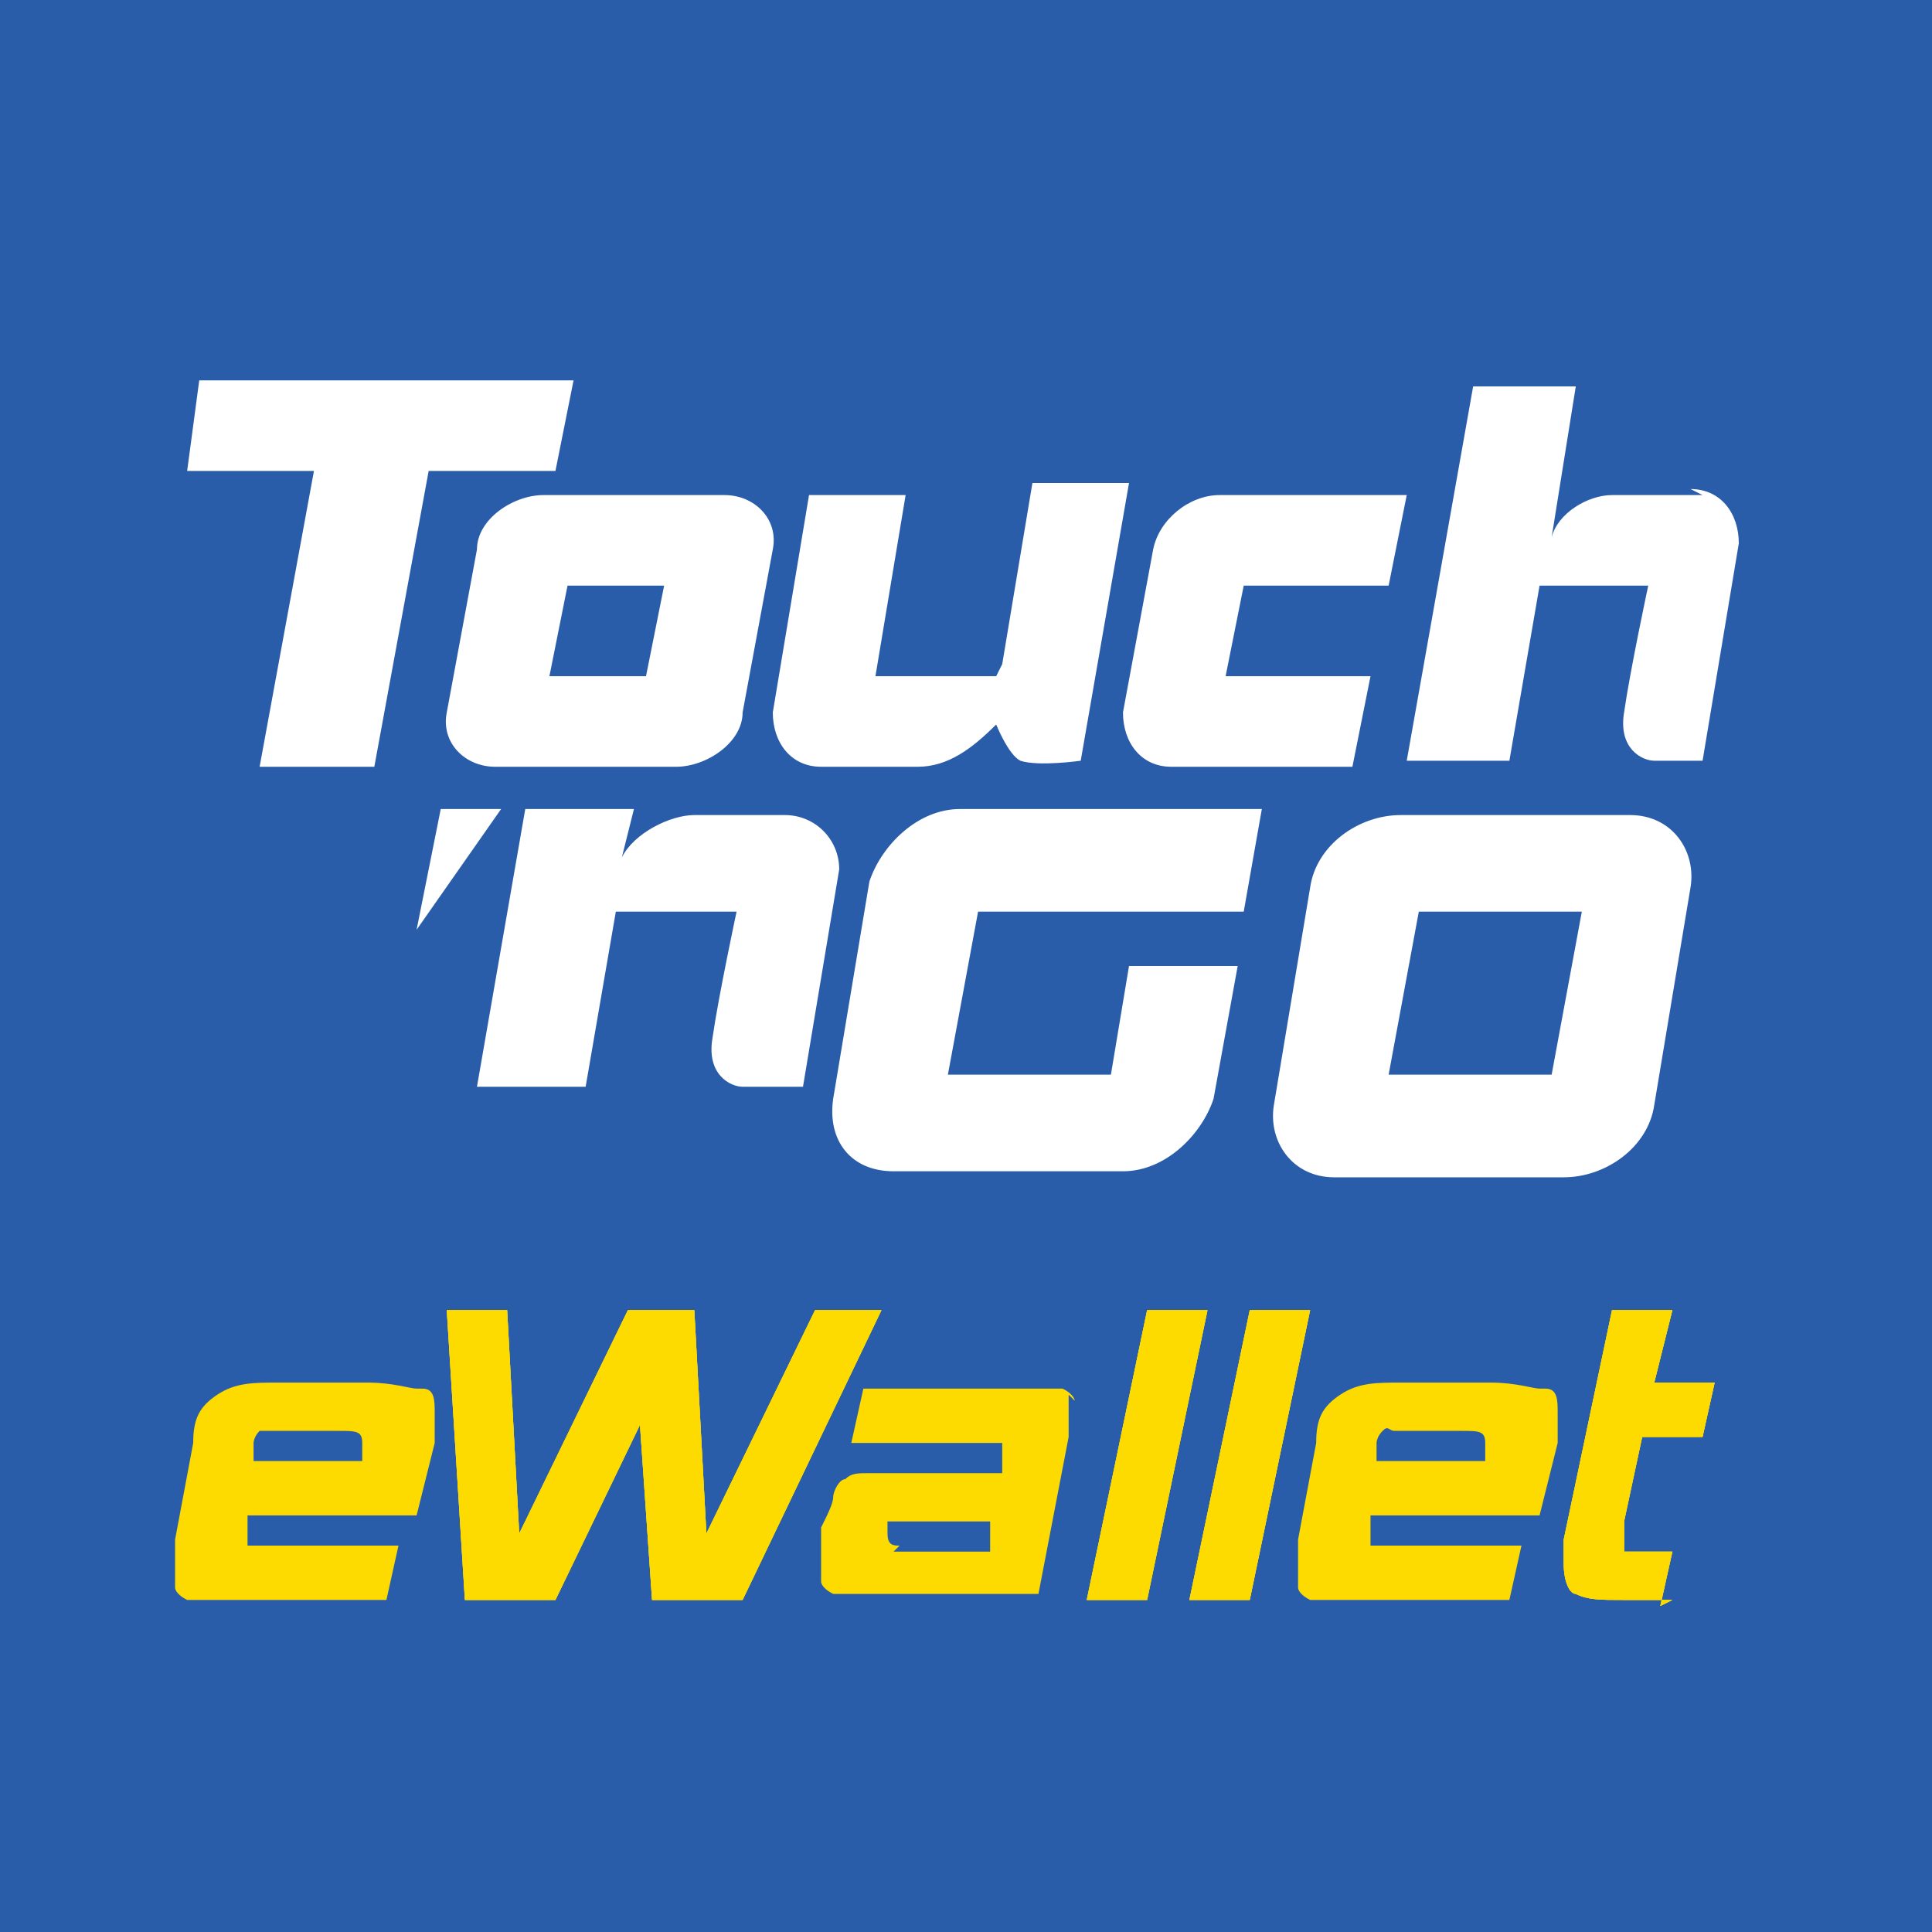
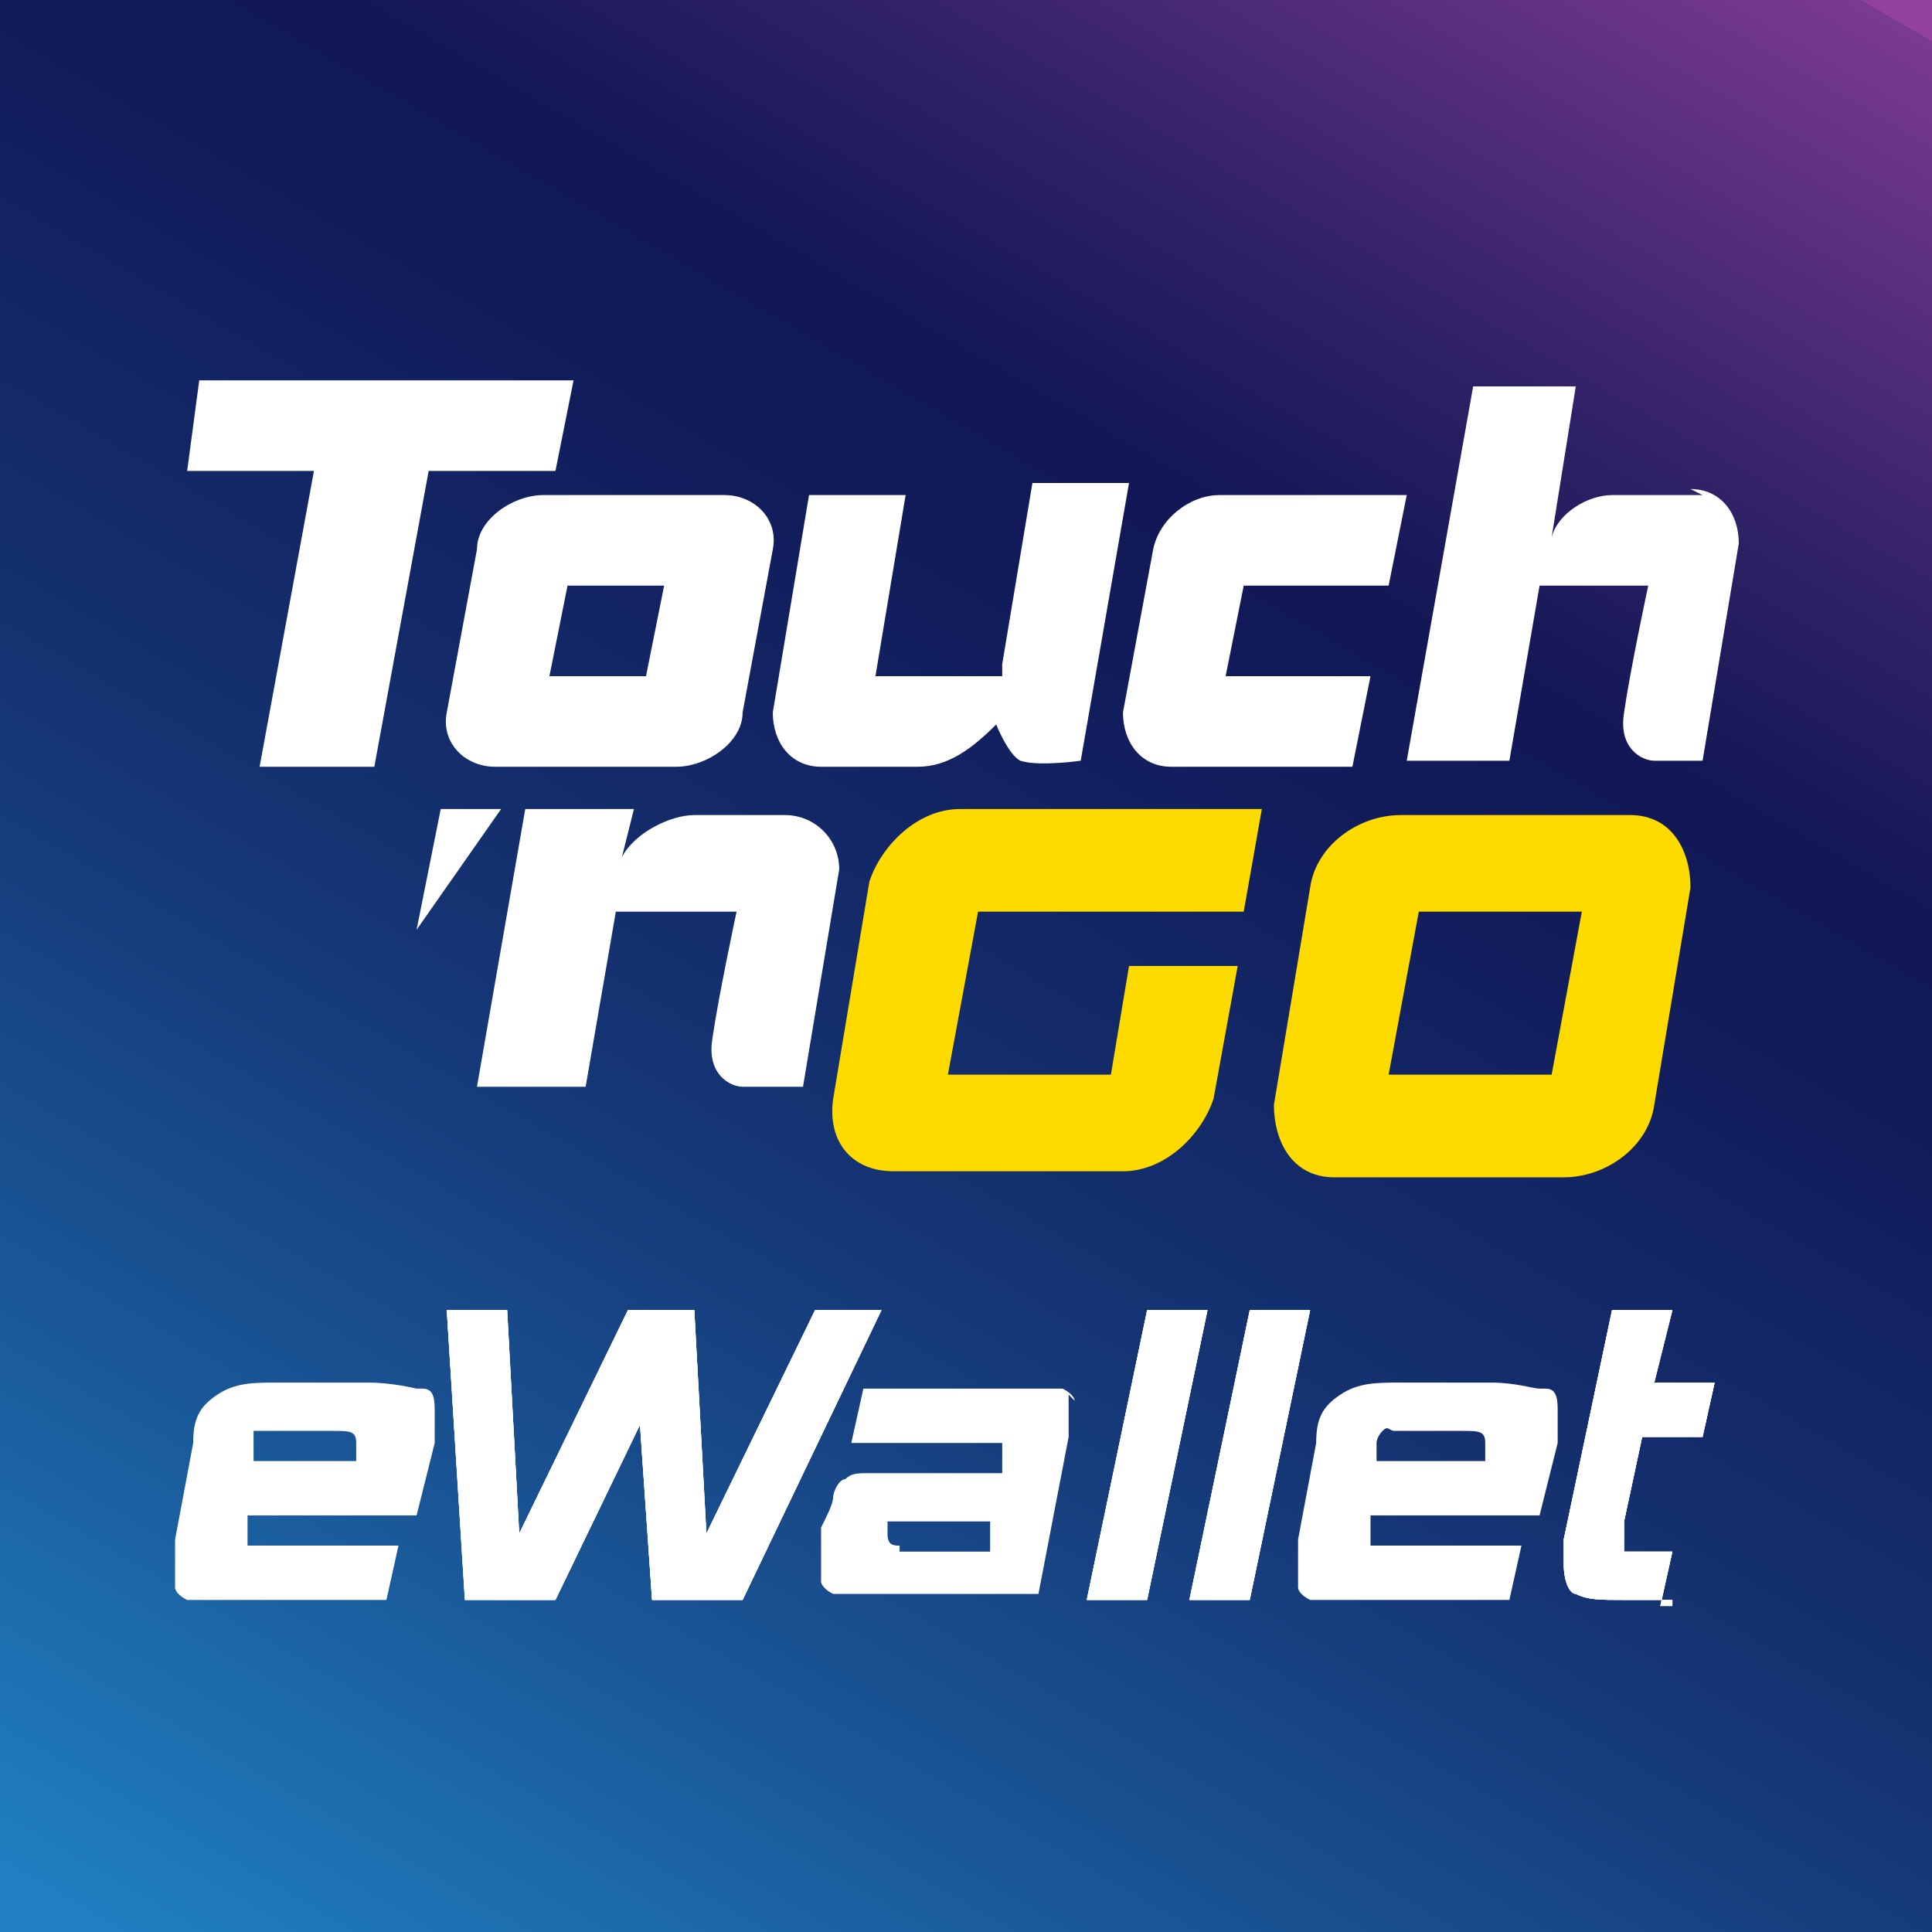
- <svg xmlns="http://www.w3.org/2000/svg" id="Layer_1" data-name="Layer 1" version="1.1" viewBox="0 0 32 32">
+ <svg xmlns="http://www.w3.org/2000/svg" version="1.1" viewBox="0 0 32 32">
  <defs>
-     <style>.cls-1{fill:#295daa}.cls-1,.cls-2,.cls-3{stroke-width:0}.cls-2{fill:#fddb00}.cls-3{fill:#fff}</style>
+     <style>
+       .cls-1 {
+         fill: #fff;
+       }
+ 
+       .cls-2 {
+         fill: #fddb00;
+       }
+ 
+       .cls-3 {
+         fill: url(#linear-gradient);
+       }
+     </style>
+     <linearGradient id="linear-gradient" x1="5.5" y1="34.1" x2="26.7" y2="-2.4" gradientUnits="userSpaceOnUse">
+       <stop offset="0" stop-color="#1f7fc0" />
+       <stop offset=".2" stop-color="#1a5797" />
+       <stop offset=".4" stop-color="#153473" />
+       <stop offset=".6" stop-color="#121e5d" />
+       <stop offset=".7" stop-color="#121755" />
+       <stop offset=".8" stop-color="#2f2166" />
+       <stop offset="1" stop-color="#7b3a92" />
+       <stop offset="1" stop-color="#91429f" />
+     </linearGradient>
  </defs>
-   <g id="eWallet_RGB" data-name="eWallet RGB">
-     <g id="eWallet">
-       <path class="cls-1" d="M24.6 1.5H7.4c-3.3 0-5.9 2.6-5.9 5.9v17.3c0 3.2 2.6 5.9 5.9 5.9h17.3c3.2 0 5.9-2.6 5.9-5.9V7.4c0-3.2-2.6-5.9-5.9-5.9" />
-       <path class="cls-3" d="M13 13.5h-1.5c-.4 0-1 .3-1.2.7l.2-.8H8.7L7.9 18h1.8l.5-2.9h2s-.3 1.4-.4 2.1c-.1.6.3.8.5.8h1l.6-3.6c0-.5-.4-.9-.9-.9M7.3 13.4l-.4 2 1.4-2h-1zM9.5 6.3H3.3l-.2 1.5h2.1l-.9 4.9h1.9l.9-4.9h2.1l.3-1.5z" />
-       <path class="cls-3" d="m10.7 11.2.3-1.5H9.4l-.3 1.5h1.6m-2.5 1.5c-.5 0-.9-.4-.8-.9l.5-2.7c0-.5.6-.9 1.1-.9h3c.5 0 .9.4.8.9l-.5 2.7c0 .5-.6.9-1.1.9h-3ZM20.3 11.2l.3-1.5H23l.3-1.5h-3.1c-.5 0-1 .4-1.1.9l-.5 2.7c0 .5.3.9.8.9h3l.3-1.5h-2.3ZM16.5 11.2h-2l.5-3h-1.6l-.6 3.6c0 .5.3.9.8.9h1.6c.5 0 .9-.3 1.3-.7 0 0 .2.5.4.6.3.1 1 0 1 0l.8-4.6h-1.6l-.5 3ZM28.2 8.2h-1.5c-.4 0-.9.3-1 .7l.4-2.5h-1.7l-1.1 6.2H25l.5-2.9h1.8s-.3 1.4-.4 2.1c-.1.6.3.8.5.8h.8l.6-3.6c0-.5-.3-.9-.8-.9M22.1 19.5c-.7 0-1.1-.6-1-1.2l.6-3.6c.1-.7.8-1.2 1.5-1.2H27c.7 0 1.1.6 1 1.2l-.6 3.6c-.1.7-.8 1.2-1.5 1.2h-3.8m3.6-1.7.5-2.7h-2.7l-.5 2.7h2.7ZM18.4 17.8h-2.7l.5-2.7h4.4l.3-1.7h-5c-.7 0-1.3.6-1.5 1.2l-.6 3.6c-.1.7.3 1.2 1 1.2h3.8c.7 0 1.3-.6 1.5-1.2l.4-2.2h-1.8l-.3 1.8Z" />
-       <path class="cls-2" d="m14.6 21.7-2.3 4.8h-1.5l-.2-2.9-1.4 2.9H7.7l-.3-4.8h1l.2 3.7 1.8-3.7h1.1l.2 3.7 1.8-3.7h1ZM19 26.5h-1l1-4.8h1l-1 4.8ZM20.7 26.5h-1l1-4.8h1l-1 4.8ZM27.7 26.5h-.8c-.4 0-.6 0-.8-.1-.1 0-.2-.2-.2-.5v-.4l.8-3.8h1l-.3 1.2h1l-.2.9h-1l-.3 1.4v.5h.8l-.2.9Z" />
-       <path class="cls-2" d="m14.6 21.7-2.3 4.8h-1.5l-.2-2.9-1.4 2.9H7.7l-.3-4.8h1l.2 3.7 1.8-3.7h1.1l.2 3.7 1.8-3.7h1ZM19 26.5h-1l1-4.8h1l-1 4.8ZM20.7 26.5h-1l1-4.8h1l-1 4.8ZM27.7 26.5h-.8c-.4 0-.6 0-.8-.1-.1 0-.2-.2-.2-.5v-.4l.8-3.8h1l-.3 1.2h1l-.2.9h-1l-.3 1.4v.5h.8l-.2.9Z" />
-       <path class="cls-2" d="m14.6 21.7-2.3 4.8h-1.5l-.2-2.9-1.4 2.9H7.7l-.3-4.8h1l.2 3.7 1.8-3.7h1.1l.2 3.7 1.8-3.7h1ZM19 26.5h-1l1-4.8h1l-1 4.8ZM20.7 26.5h-1l1-4.8h1l-1 4.8ZM27.7 26.5h-.8c-.4 0-.6 0-.8-.1-.1 0-.2-.2-.2-.5v-.4l.8-3.8h1l-.3 1.2h1l-.2.9h-1l-.3 1.4v.5h.8l-.2.9ZM6.9 23c-.1 0-.4-.1-.8-.1H4.6c-.4 0-.7 0-1 .2s-.4.4-.4.8l-.3 1.6v.8s0 .1.2.2h3.3l.2-.9H4.1v-.5h2.8l.3-1.2v-.5c0-.2 0-.4-.2-.4ZM6 24.2H4.2v-.3s0-.1.1-.2h1.3c.3 0 .4 0 .4.2v.3ZM17.8 23.2s0-.1-.2-.2h-3.3l-.2.9h2.5v.5h-2.2c-.2 0-.3 0-.4.1-.1 0-.2.2-.2.3s-.1.3-.2.5V26.2s0 .1.2.2H17.2l.5-2.6v-.7Zm-2.9 2.4c-.1 0-.2 0-.2-.2v-.2H16.4v.5h-1.6ZM25.5 23c-.1 0-.4-.1-.8-.1h-1.5c-.4 0-.7 0-1 .2s-.4.4-.4.8l-.3 1.6v.8s0 .1.2.2H25l.2-.9h-2.5v-.5h2.8l.3-1.2v-.5c0-.2 0-.4-.2-.4Zm-.9 1.2h-1.8v-.3s0-.1.1-.2.1 0 .2 0h1.1c.3 0 .4 0 .4.2v.3Z" />
+   <g>
+     <g id="Layer_1">
+       <path class="cls-3" d="M30.9,0H0v32h32V0h-1.1Z" />
+       <g id="eWallet_RGB">
+         <g id="eWallet">
+           <path class="cls-1" d="M13,13.5h-1.5c-.4,0-1,.3-1.2.7l.2-.8h-1.8l-.8,4.6h1.8l.5-2.9h2s-.3,1.4-.4,2.1c-.1.6.3.8.5.8h1l.6-3.6c0-.5-.4-.9-.9-.9M7.3,13.4l-.4,2,1.4-2h-1ZM9.5,6.3H3.3l-.2,1.5h2.1l-.9,4.9h1.9l.9-4.9h2.1s.3-1.5.3-1.5Z" />
+           <path class="cls-1" d="M10.7,11.2l.3-1.5h-1.6l-.3,1.5h1.6M8.2,12.7c-.5,0-.9-.4-.8-.9l.5-2.7c0-.5.6-.9,1.1-.9h3c.5,0,.9.4.8.9l-.5,2.7c0,.5-.6.9-1.1.9h-3ZM20.3,11.2l.3-1.5h2.4l.3-1.5h-3.1c-.5,0-1,.4-1.1.9l-.5,2.7c0,.5.3.9.8.9h3l.3-1.5h-2.4ZM16.5,11.2h-2l.5-3h-1.6l-.6,3.6c0,.5.3.9.8.9h1.6c.5,0,.9-.3,1.3-.7,0,0,.2.5.4.6.3.1,1,0,1,0l.8-4.6h-1.6l-.5,3v.2ZM28.2,8.2h-1.5c-.4,0-.9.3-1,.7l.4-2.5h-1.7l-1.1,6.2h1.7l.5-2.9h1.8s-.3,1.4-.4,2.1c-.1.6.3.8.5.8h.8l.6-3.6c0-.5-.3-.9-.8-.9" />
+           <path class="cls-1" d="M14.6,21.7l-2.3,4.8h-1.5l-.2-2.9-1.4,2.9h-1.5l-.3-4.8h1l.2,3.7,1.8-3.7h1.1l.2,3.7,1.8-3.7h1.1ZM19,26.5h-1l1-4.8h1l-1,4.8ZM20.7,26.5h-1l1-4.8h1l-1,4.8ZM27.7,26.5h-.8c-.4,0-.6,0-.8-.1-.1,0-.2-.2-.2-.5v-.4l.8-3.8h1l-.3,1.2h1l-.2.9h-1l-.3,1.4v.5h.8l-.2.9h.2Z" />
+           <path class="cls-1" d="M14.6,21.7l-2.3,4.8h-1.5l-.2-2.9-1.4,2.9h-1.5l-.3-4.8h1l.2,3.7,1.8-3.7h1.1l.2,3.7,1.8-3.7h1.1ZM19,26.5h-1l1-4.8h1l-1,4.8ZM20.7,26.5h-1l1-4.8h1l-1,4.8ZM27.7,26.5h-.8c-.4,0-.6,0-.8-.1-.1,0-.2-.2-.2-.5v-.4l.8-3.8h1l-.3,1.2h1l-.2.9h-1l-.3,1.4v.5h.8l-.2.9h.2Z" />
+           <path class="cls-1" d="M14.6,21.7l-2.3,4.8h-1.5l-.2-2.9-1.4,2.9h-1.5l-.3-4.8h1l.2,3.7,1.8-3.7h1.1l.2,3.7,1.8-3.7h1.1ZM19,26.5h-1l1-4.8h1l-1,4.8ZM20.7,26.5h-1l1-4.8h1l-1,4.8ZM27.7,26.5h-.8c-.4,0-.6,0-.8-.1-.1,0-.2-.2-.2-.5v-.4l.8-3.8h1l-.3,1.2h1l-.2.9h-1l-.3,1.4v.5h.8l-.2.9h.2ZM6.9,23c0,0-.4-.1-.8-.1h-1.5c-.4,0-.7,0-1,.2s-.4.4-.4.8l-.3,1.6v.8s0,.1.2.2h3.3l.2-.9h-2.5v-.5h2.8l.3-1.2v-.5c0-.2,0-.4-.2-.4h0ZM6,24.2h-1.8v-.3s0-.1,0-.2h1.3c.3,0,.4,0,.4.2,0,0,0,.3,0,.3ZM17.8,23.2s0-.1-.2-.2h-3.3l-.2.9h2.5v.5h-2.2c-.2,0-.3,0-.4.1-.1,0-.2.2-.2.3s-.1.3-.2.5v.9s0,.1.2.2h3.4l.5-2.6v-.7h0ZM14.9,25.6c-.1,0-.2,0-.2-.2v-.2h1.7v.5h-1.6.1ZM25.5,23c-.1,0-.4-.1-.8-.1h-1.5c-.4,0-.7,0-1,.2s-.4.4-.4.8l-.3,1.6v.8s0,.1.2.2h3.3l.2-.9h-2.5v-.5h2.8l.3-1.2v-.5c0-.2,0-.4-.2-.4h0ZM24.6,24.2h-1.8v-.3s0-.1.1-.2.1,0,.2,0h1.1c.3,0,.4,0,.4.2,0,0,0,.3,0,.3Z" />
+         </g>
+         <path class="cls-2" d="M18.4,17.8h-2.7l.5-2.7h4.4l.3-1.7h-5c-.7,0-1.3.6-1.5,1.2l-.6,3.6c-.1.7.3,1.2,1,1.2h3.8c.7,0,1.3-.6,1.5-1.2l.4-2.2h-1.8l-.3,1.8Z" />
+         <path class="cls-2" d="M27,13.5h-3.8c-.7,0-1.4.5-1.5,1.2l-.6,3.6c0,.6.3,1.2,1,1.2h3.8c.7,0,1.4-.5,1.5-1.2l.6-3.6c0-.6-.3-1.2-1-1.2ZM25.7,17.8h-2.7l.5-2.7h2.7l-.5,2.7Z" />
+       </g>
    </g>
  </g>
-   <path class="cls-1" d="M30.9 0H0v32h32V0h-1.1ZM2.7 27.9V4.1h26.7v23.8H2.7Z" />
</svg>
